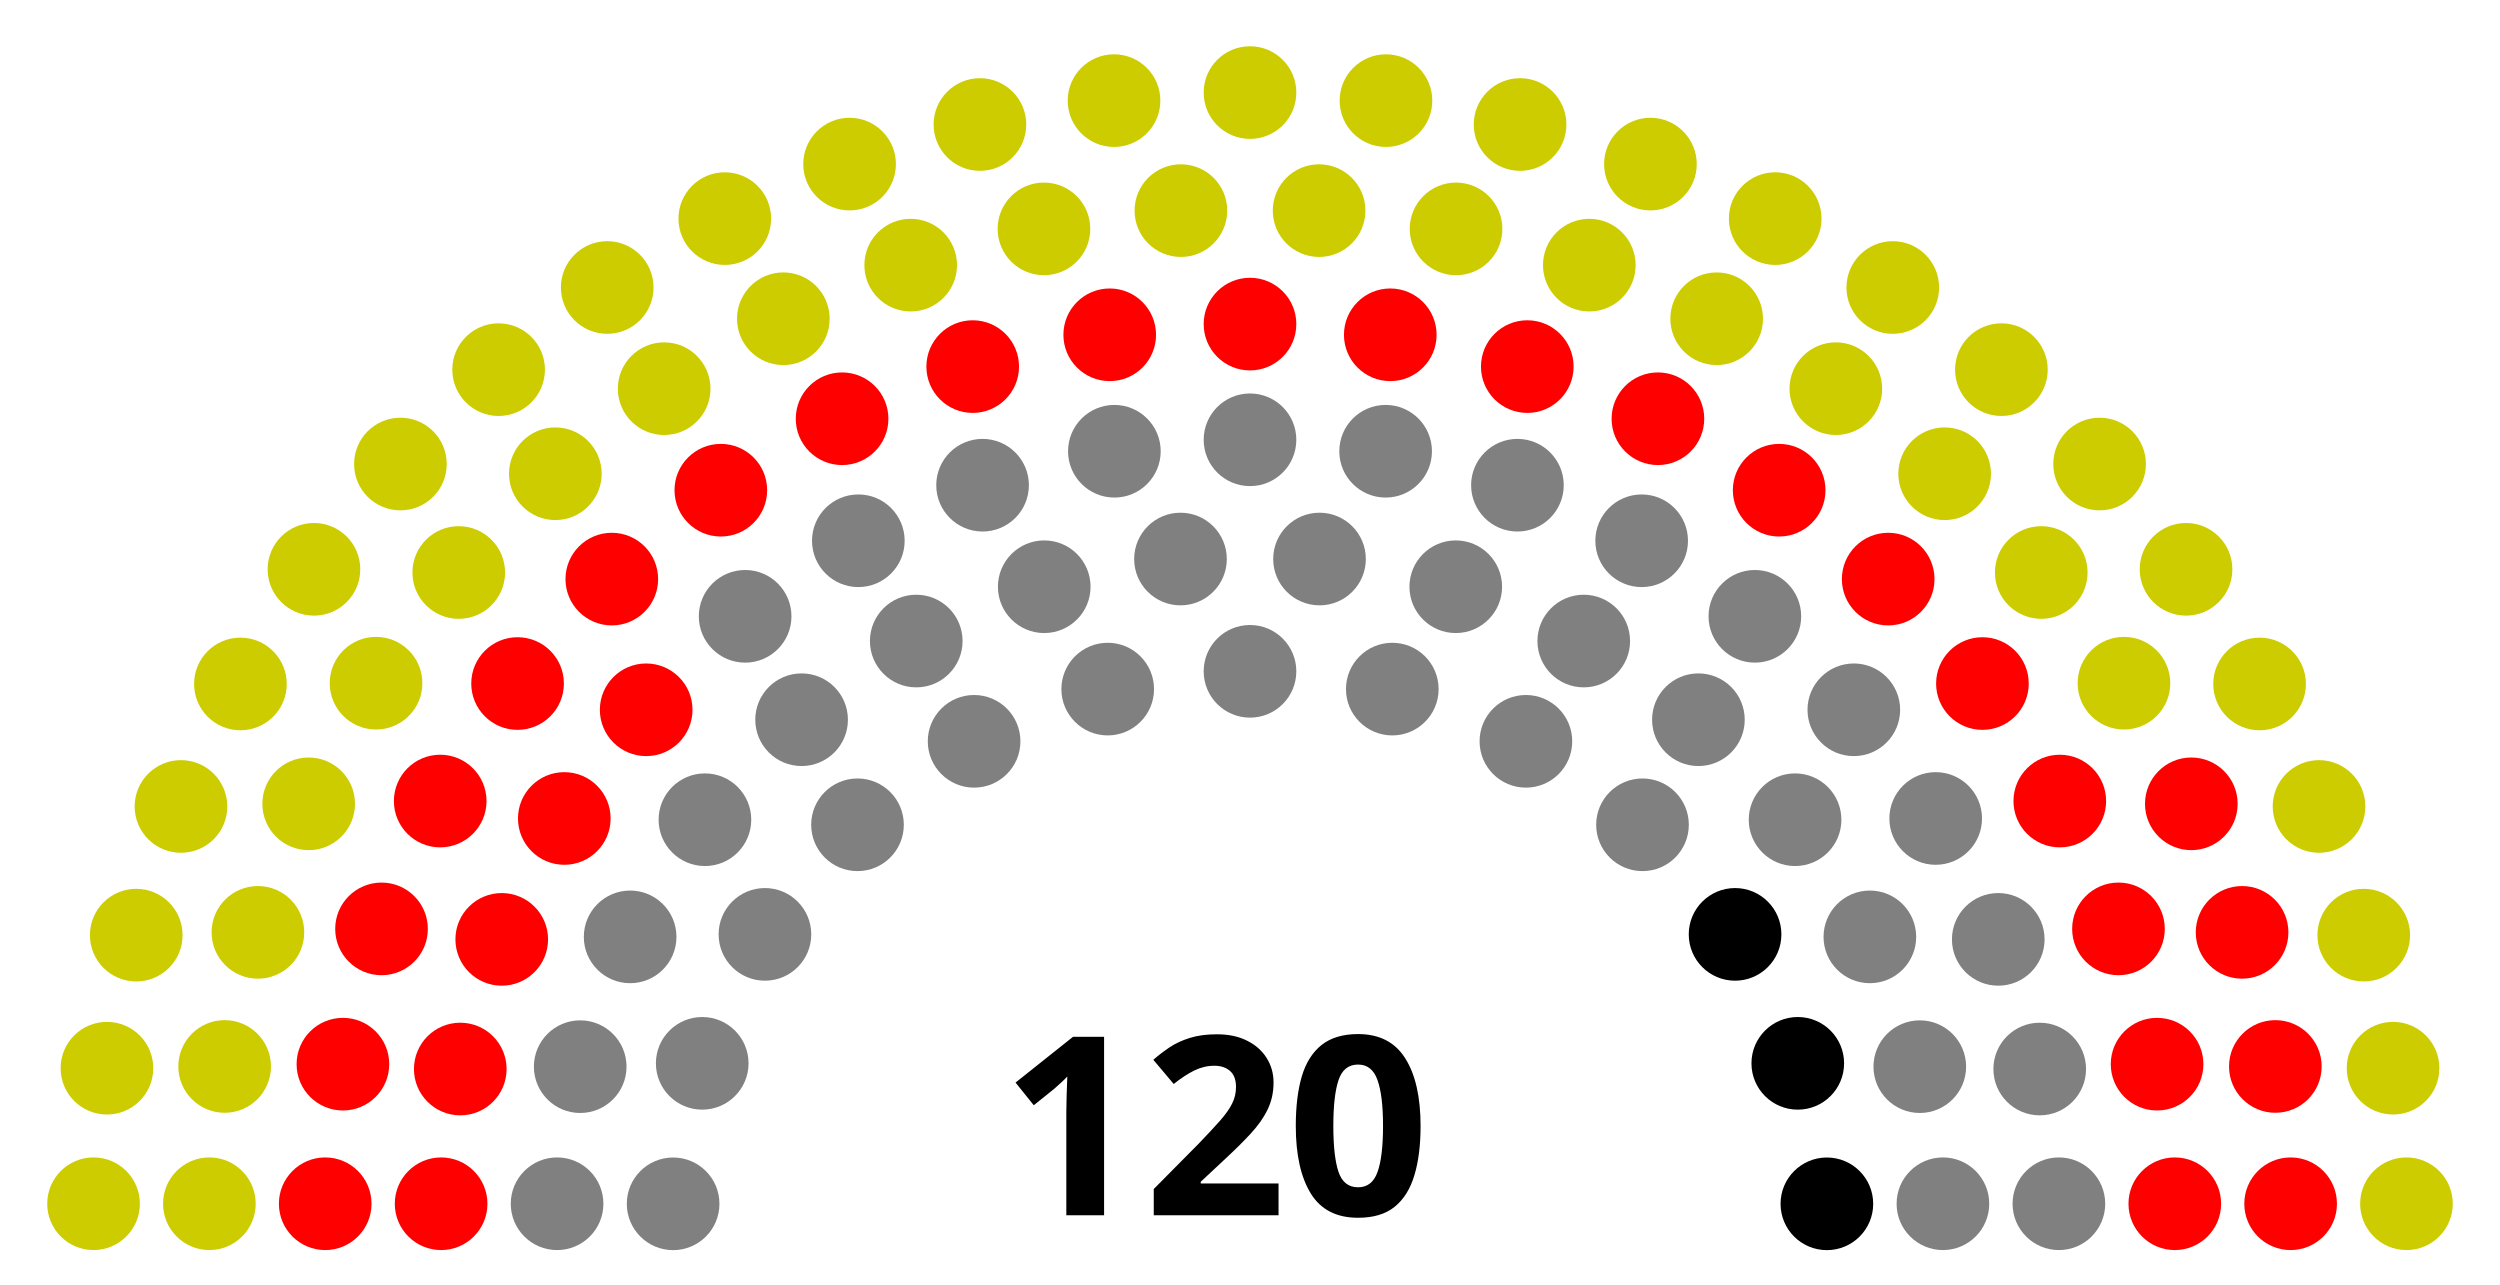
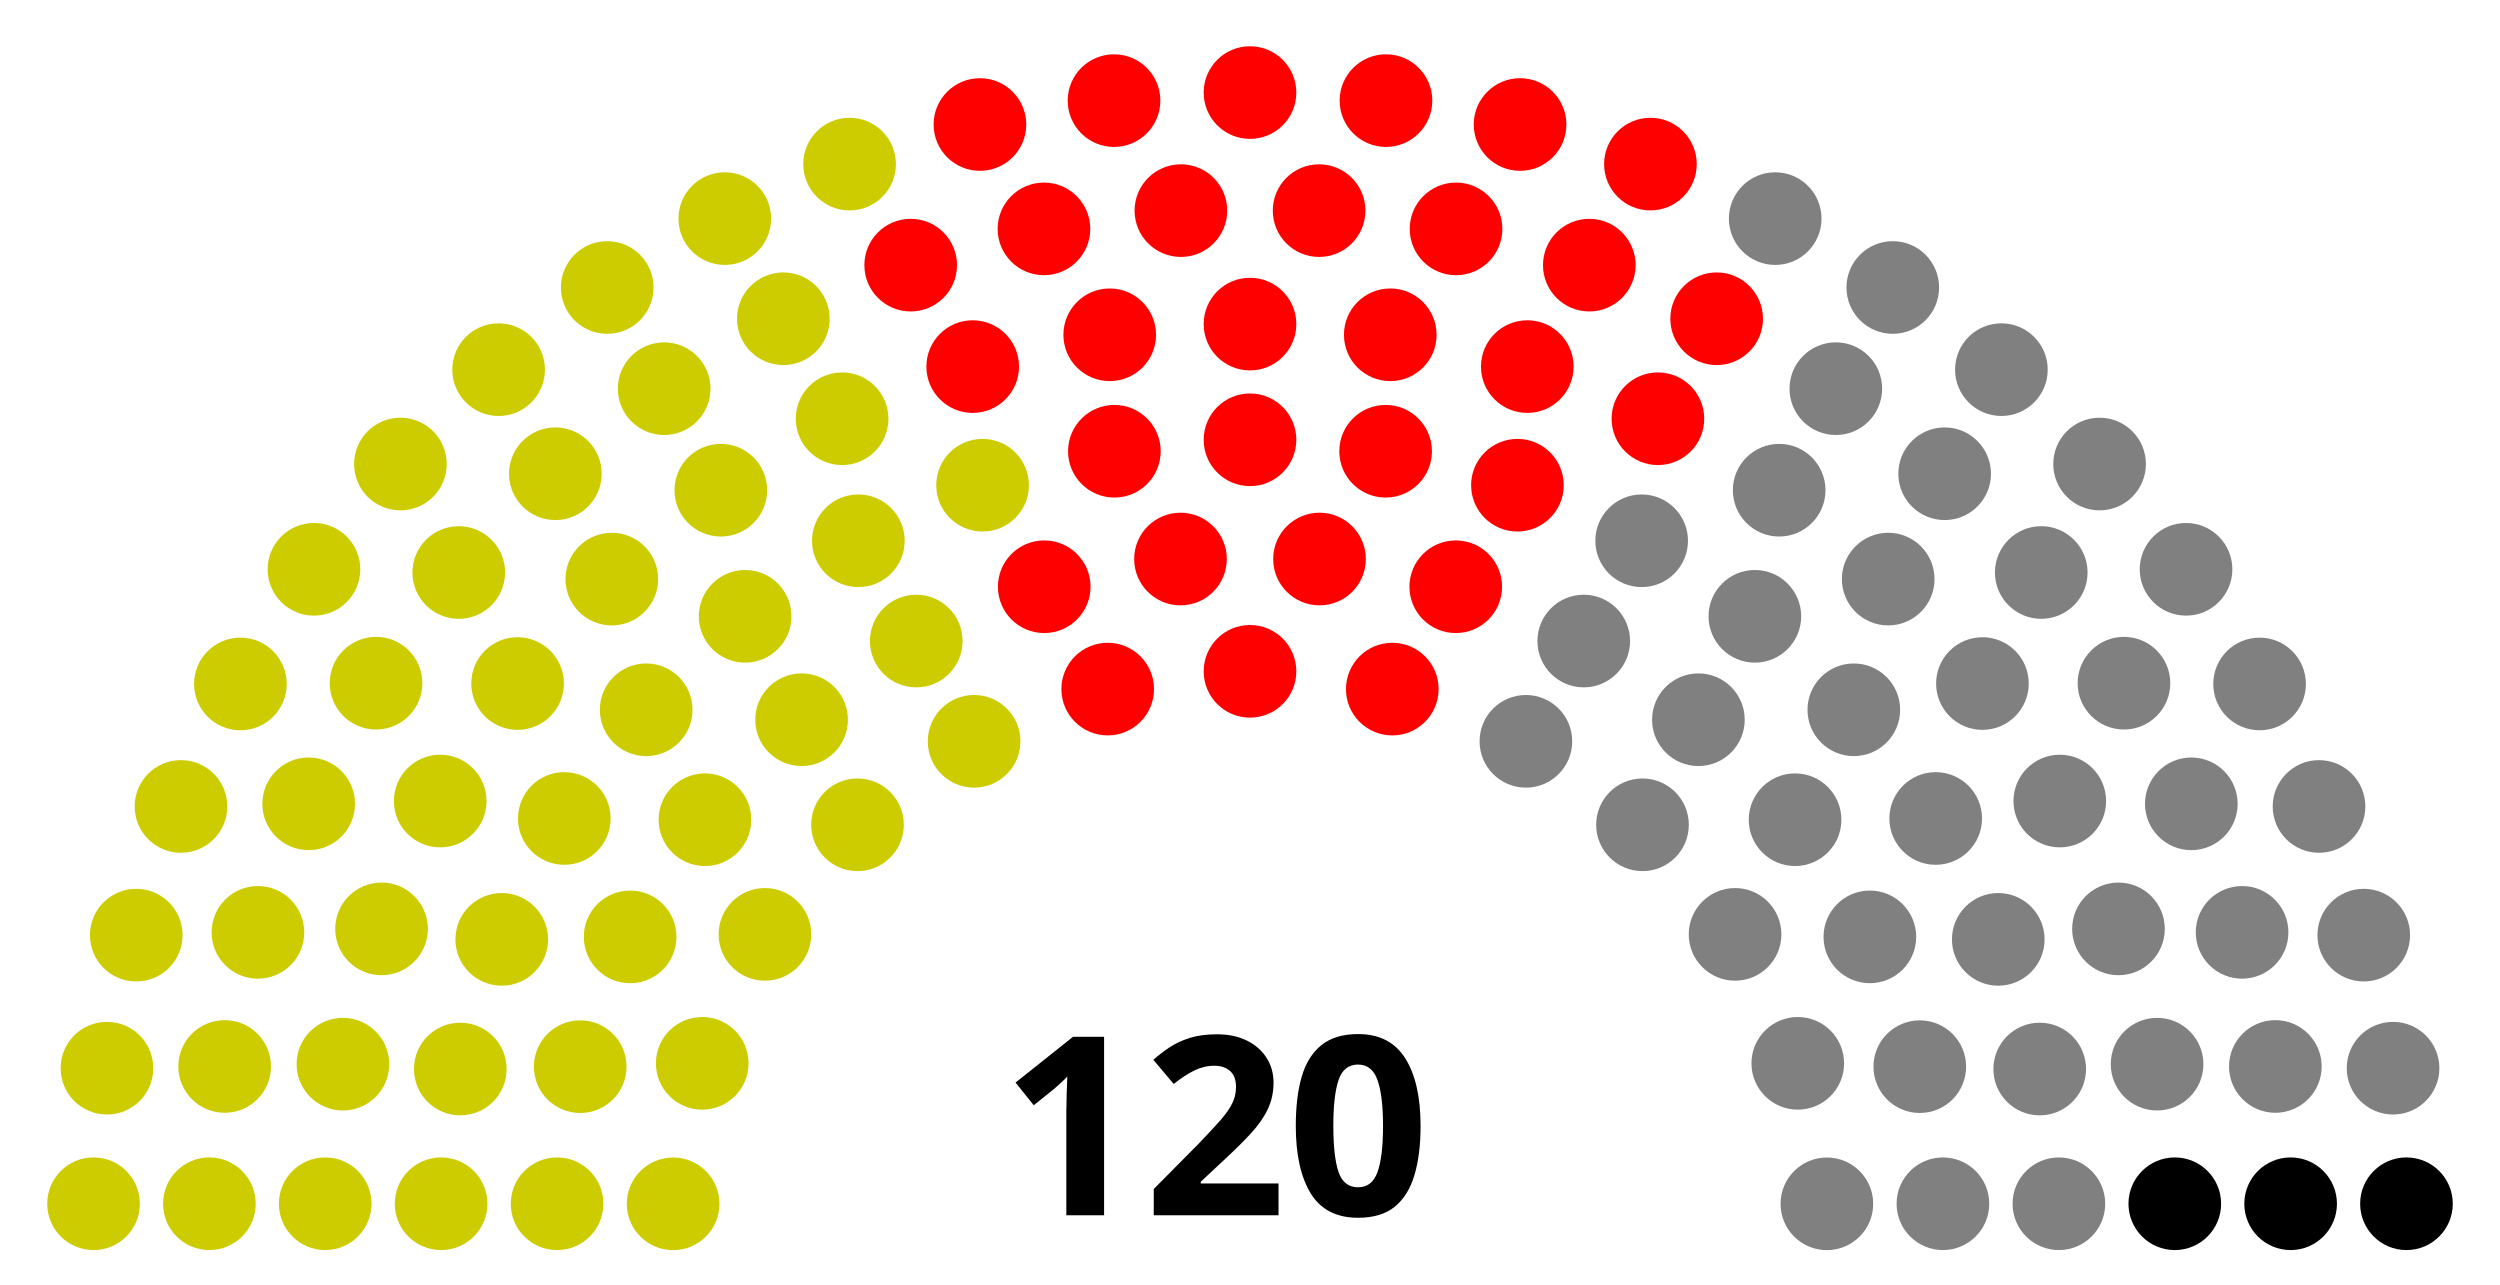
<svg xmlns="http://www.w3.org/2000/svg" version="1.1" width="360" height="185">
  <g>
    <text x="175" y="175" style="font-size:36px;font-weight:bold;text-align:center;text-anchor:middle;font-family:sans-serif">120</text>
    <g style="fill:#CCCC00" id="ABC">
      <circle cx="13.47" cy="173.34" r="6.67" />
+       <circle cx="30.15" cy="173.34" r="6.67" />
+       <circle cx="46.83" cy="173.34" r="6.67" />
+       <circle cx="63.52" cy="173.34" r="6.67" />
+       <circle cx="80.22" cy="173.34" r="6.67" />
+       <circle cx="96.93" cy="173.35" r="6.67" />
      <circle cx="15.40" cy="153.82" r="6.67" />
+       <circle cx="32.35" cy="153.57" r="6.67" />
+       <circle cx="49.38" cy="153.24" r="6.67" />
+       <circle cx="66.28" cy="153.94" r="6.67" />
+       <circle cx="83.55" cy="153.60" r="6.67" />
      <circle cx="19.62" cy="134.66" r="6.67" />
+       <circle cx="37.14" cy="134.26" r="6.67" />
+       <circle cx="101.12" cy="153.12" r="6.67" />
+       <circle cx="54.94" cy="133.76" r="6.67" />
      <circle cx="26.06" cy="116.13" r="6.67" />
+       <circle cx="72.25" cy="135.27" r="6.67" />
+       <circle cx="44.45" cy="115.75" r="6.67" />
+       <circle cx="90.74" cy="134.91" r="6.67" />
+       <circle cx="63.39" cy="115.35" r="6.67" />
      <circle cx="34.62" cy="98.49" r="6.67" />
+       <circle cx="81.26" cy="117.86" r="6.67" />
+       <circle cx="54.15" cy="98.38" r="6.67" />
+       <circle cx="110.15" cy="134.55" r="6.67" />
      <circle cx="45.21" cy="81.98" r="6.67" />
+       <circle cx="74.53" cy="98.43" r="6.67" />
+       <circle cx="101.51" cy="118.04" r="6.67" />
+       <circle cx="66.06" cy="82.44" r="6.67" />
+       <circle cx="93.05" cy="102.21" r="6.67" />
      <circle cx="57.66" cy="66.82" r="6.67" />
+       <circle cx="88.10" cy="83.39" r="6.67" />
+       <circle cx="123.48" cy="118.77" r="6.67" />
+       <circle cx="79.97" cy="68.22" r="6.67" />
      <circle cx="71.80" cy="53.23" r="6.67" />
+       <circle cx="115.43" cy="103.64" r="6.67" />
+       <circle cx="107.30" cy="88.75" r="6.67" />
+       <circle cx="103.80" cy="70.59" r="6.67" />
+       <circle cx="95.64" cy="55.97" r="6.67" />
      <circle cx="87.44" cy="41.40" r="6.67" />
+       <circle cx="123.60" cy="77.87" r="6.67" />
+       <circle cx="131.94" cy="92.31" r="6.67" />
+       <circle cx="140.27" cy="106.75" r="6.67" />
      <circle cx="104.37" cy="31.48" r="6.67" />
+       <circle cx="112.80" cy="45.90" r="6.67" />
+       <circle cx="121.26" cy="60.30" r="6.67" />
      <circle cx="122.34" cy="23.63" r="6.67" />
-       <circle cx="141.11" cy="17.93" r="6.67" />
-       <circle cx="160.42" cy="14.49" r="6.67" />
-       <circle cx="180.00" cy="13.33" r="6.67" />
-       <circle cx="199.58" cy="14.49" r="6.67" />
-       <circle cx="218.89" cy="17.93" r="6.67" />
-       <circle cx="237.66" cy="23.63" r="6.67" />
-       <circle cx="255.63" cy="31.48" r="6.67" />
-       <circle cx="272.56" cy="41.40" r="6.67" />
-       <circle cx="288.20" cy="53.23" r="6.67" />
-       <circle cx="302.34" cy="66.82" r="6.67" />
-       <circle cx="314.79" cy="81.98" r="6.67" />
-       <circle cx="325.38" cy="98.49" r="6.67" />
-       <circle cx="333.94" cy="116.13" r="6.67" />
-       <circle cx="340.38" cy="134.66" r="6.67" />
-       <circle cx="344.60" cy="153.82" r="6.67" />
-       <circle cx="346.53" cy="173.34" r="6.67" />
-       <circle cx="30.15" cy="173.34" r="6.67" />
-       <circle cx="32.35" cy="153.57" r="6.67" />
-       <circle cx="37.14" cy="134.26" r="6.67" />
-       <circle cx="44.45" cy="115.75" r="6.67" />
-       <circle cx="54.15" cy="98.38" r="6.67" />
-       <circle cx="66.06" cy="82.44" r="6.67" />
-       <circle cx="79.97" cy="68.22" r="6.67" />
-       <circle cx="95.64" cy="55.97" r="6.67" />
-       <circle cx="112.80" cy="45.90" r="6.67" />
-       <circle cx="131.14" cy="38.18" r="6.67" />
-       <circle cx="150.33" cy="32.96" r="6.67" />
-       <circle cx="170.05" cy="30.33" r="6.67" />
-       <circle cx="189.95" cy="30.33" r="6.67" />
-       <circle cx="209.67" cy="32.96" r="6.67" />
-       <circle cx="228.86" cy="38.18" r="6.67" />
-       <circle cx="247.20" cy="45.90" r="6.67" />
-       <circle cx="264.36" cy="55.97" r="6.67" />
-       <circle cx="280.03" cy="68.22" r="6.67" />
-       <circle cx="293.94" cy="82.44" r="6.67" />
-       <circle cx="305.85" cy="98.38" r="6.67" />
+       <circle cx="141.49" cy="69.87" r="6.67" />
    </g>
    <g style="fill:#FF0000" id="DC">
-       <circle cx="315.55" cy="115.75" r="6.67" />
-       <circle cx="322.86" cy="134.26" r="6.67" />
-       <circle cx="327.65" cy="153.57" r="6.67" />
-       <circle cx="329.85" cy="173.34" r="6.67" />
-       <circle cx="46.83" cy="173.34" r="6.67" />
-       <circle cx="49.38" cy="153.24" r="6.67" />
-       <circle cx="54.94" cy="133.76" r="6.67" />
-       <circle cx="63.39" cy="115.35" r="6.67" />
-       <circle cx="74.53" cy="98.43" r="6.67" />
-       <circle cx="88.10" cy="83.39" r="6.67" />
-       <circle cx="103.80" cy="70.59" r="6.67" />
-       <circle cx="121.26" cy="60.30" r="6.67" />
+       <circle cx="131.14" cy="38.18" r="6.67" />
      <circle cx="140.07" cy="52.79" r="6.67" />
+       <circle cx="150.37" cy="84.49" r="6.67" />
+       <circle cx="159.51" cy="99.23" r="6.67" />
+       <circle cx="141.11" cy="17.93" r="6.67" />
+       <circle cx="150.33" cy="32.96" r="6.67" />
+       <circle cx="160.47" cy="64.98" r="6.67" />
      <circle cx="159.80" cy="48.21" r="6.67" />
+       <circle cx="160.42" cy="14.49" r="6.67" />
+       <circle cx="169.99" cy="80.50" r="6.67" />
+       <circle cx="170.05" cy="30.33" r="6.67" />
+       <circle cx="180.00" cy="13.33" r="6.67" />
      <circle cx="180.00" cy="46.67" r="6.67" />
+       <circle cx="180.00" cy="63.33" r="6.67" />
+       <circle cx="180.00" cy="96.67" r="6.67" />
+       <circle cx="189.95" cy="30.33" r="6.67" />
+       <circle cx="190.01" cy="80.50" r="6.67" />
+       <circle cx="199.58" cy="14.49" r="6.67" />
      <circle cx="200.20" cy="48.21" r="6.67" />
+       <circle cx="199.53" cy="64.98" r="6.67" />
+       <circle cx="209.67" cy="32.96" r="6.67" />
+       <circle cx="218.89" cy="17.93" r="6.67" />
+       <circle cx="200.49" cy="99.23" r="6.67" />
+       <circle cx="209.63" cy="84.49" r="6.67" />
      <circle cx="219.93" cy="52.79" r="6.67" />
+       <circle cx="228.86" cy="38.18" r="6.67" />
+       <circle cx="218.51" cy="69.87" r="6.67" />
+       <circle cx="237.66" cy="23.63" r="6.67" />
      <circle cx="238.74" cy="60.30" r="6.67" />
-       <circle cx="256.20" cy="70.59" r="6.67" />
-       <circle cx="271.90" cy="83.39" r="6.67" />
-       <circle cx="285.47" cy="98.43" r="6.67" />
-       <circle cx="296.61" cy="115.35" r="6.67" />
-       <circle cx="305.06" cy="133.76" r="6.67" />
-       <circle cx="310.62" cy="153.24" r="6.67" />
-       <circle cx="313.17" cy="173.34" r="6.67" />
-       <circle cx="63.52" cy="173.34" r="6.67" />
-       <circle cx="66.28" cy="153.94" r="6.67" />
-       <circle cx="72.25" cy="135.27" r="6.67" />
-       <circle cx="81.26" cy="117.86" r="6.67" />
-       <circle cx="93.05" cy="102.21" r="6.67" />
+       <circle cx="247.20" cy="45.90" r="6.67" />
    </g>
    <g style="fill:#808080" id="LCD">
-       <circle cx="107.30" cy="88.75" r="6.67" />
-       <circle cx="123.60" cy="77.87" r="6.67" />
-       <circle cx="141.49" cy="69.87" r="6.67" />
-       <circle cx="160.47" cy="64.98" r="6.67" />
-       <circle cx="180.00" cy="63.33" r="6.67" />
-       <circle cx="199.53" cy="64.98" r="6.67" />
-       <circle cx="218.51" cy="69.87" r="6.67" />
+       <circle cx="255.63" cy="31.48" r="6.67" />
+       <circle cx="219.73" cy="106.75" r="6.67" />
+       <circle cx="228.06" cy="92.31" r="6.67" />
      <circle cx="236.40" cy="77.87" r="6.67" />
+       <circle cx="272.56" cy="41.40" r="6.67" />
+       <circle cx="264.36" cy="55.97" r="6.67" />
+       <circle cx="256.20" cy="70.59" r="6.67" />
      <circle cx="252.70" cy="88.75" r="6.67" />
-       <circle cx="266.95" cy="102.21" r="6.67" />
-       <circle cx="278.74" cy="117.86" r="6.67" />
+       <circle cx="244.57" cy="103.64" r="6.67" />
+       <circle cx="288.20" cy="53.23" r="6.67" />
+       <circle cx="280.03" cy="68.22" r="6.67" />
    </g>
    <g style="fill:#808080" id="AD">
-       <circle cx="287.75" cy="135.27" r="6.67" />
-       <circle cx="293.72" cy="153.94" r="6.67" />
-       <circle cx="296.48" cy="173.34" r="6.67" />
-       <circle cx="80.22" cy="173.34" r="6.67" />
-       <circle cx="83.55" cy="153.60" r="6.67" />
-       <circle cx="90.74" cy="134.91" r="6.67" />
-       <circle cx="101.51" cy="118.04" r="6.67" />
-       <circle cx="115.43" cy="103.64" r="6.67" />
-       <circle cx="131.94" cy="92.31" r="6.67" />
+       <circle cx="236.52" cy="118.77" r="6.67" />
+       <circle cx="271.90" cy="83.39" r="6.67" />
+       <circle cx="302.34" cy="66.82" r="6.67" />
+       <circle cx="266.95" cy="102.21" r="6.67" />
+       <circle cx="293.94" cy="82.44" r="6.67" />
+       <circle cx="258.49" cy="118.04" r="6.67" />
+       <circle cx="285.47" cy="98.43" r="6.67" />
+       <circle cx="314.79" cy="81.98" r="6.67" />
+       <circle cx="249.85" cy="134.55" r="6.67" />
    </g>
    <g style="fill:#808080" id="MEC">
-       <circle cx="150.37" cy="84.49" r="6.67" />
-       <circle cx="169.99" cy="80.50" r="6.67" />
-       <circle cx="190.01" cy="80.50" r="6.67" />
-       <circle cx="209.63" cy="84.49" r="6.67" />
-       <circle cx="228.06" cy="92.31" r="6.67" />
-       <circle cx="244.57" cy="103.64" r="6.67" />
+       <circle cx="305.85" cy="98.38" r="6.67" />
+       <circle cx="278.74" cy="117.86" r="6.67" />
+       <circle cx="325.38" cy="98.49" r="6.67" />
+       <circle cx="296.61" cy="115.35" r="6.67" />
+       <circle cx="269.26" cy="134.91" r="6.67" />
+       <circle cx="315.55" cy="115.75" r="6.67" />
    </g>
    <g style="fill:#808080" id="BNP">
-       <circle cx="258.49" cy="118.04" r="6.67" />
-       <circle cx="269.26" cy="134.91" r="6.67" />
-       <circle cx="276.45" cy="153.60" r="6.67" />
-       <circle cx="279.78" cy="173.34" r="6.67" />
-       <circle cx="96.93" cy="173.35" r="6.67" />
+       <circle cx="287.75" cy="135.27" r="6.67" />
+       <circle cx="333.94" cy="116.13" r="6.67" />
+       <circle cx="305.06" cy="133.76" r="6.67" />
+       <circle cx="258.88" cy="153.12" r="6.67" />
+       <circle cx="322.86" cy="134.26" r="6.67" />
    </g>
    <g style="fill:#808080" id="PFD">
-       <circle cx="101.12" cy="153.12" r="6.67" />
-       <circle cx="110.15" cy="134.55" r="6.67" />
-       <circle cx="123.48" cy="118.77" r="6.67" />
+       <circle cx="340.38" cy="134.66" r="6.67" />
+       <circle cx="276.45" cy="153.60" r="6.67" />
+       <circle cx="293.72" cy="153.94" r="6.67" />
    </g>
    <g style="fill:#808080" id="RCL">
-       <circle cx="140.27" cy="106.75" r="6.67" />
+       <circle cx="310.62" cy="153.24" r="6.67" />
    </g>
    <g style="fill:#808080" id="BCP">
-       <circle cx="159.51" cy="99.23" r="6.67" />
+       <circle cx="327.65" cy="153.57" r="6.67" />
    </g>
    <g style="fill:#808080" id="DPL">
-       <circle cx="180.00" cy="96.67" r="6.67" />
+       <circle cx="344.60" cy="153.82" r="6.67" />
    </g>
    <g style="fill:#808080" id="MFP">
-       <circle cx="200.49" cy="99.23" r="6.67" />
+       <circle cx="263.07" cy="173.35" r="6.67" />
    </g>
    <g style="fill:#808080" id="LPC">
-       <circle cx="219.73" cy="106.75" r="6.67" />
+       <circle cx="279.78" cy="173.34" r="6.67" />
    </g>
    <g style="fill:#808080" id="NIP">
-       <circle cx="236.52" cy="118.77" r="6.67" />
+       <circle cx="296.48" cy="173.34" r="6.67" />
    </g>
    <g style="fill:#000000" id="EMPTY">
-       <circle cx="249.85" cy="134.55" r="6.67" />
-       <circle cx="258.88" cy="153.12" r="6.67" />
-       <circle cx="263.07" cy="173.35" r="6.67" />
+       <circle cx="313.17" cy="173.34" r="6.67" />
+       <circle cx="329.85" cy="173.34" r="6.67" />
+       <circle cx="346.53" cy="173.34" r="6.67" />
    </g>
  </g>
</svg>
